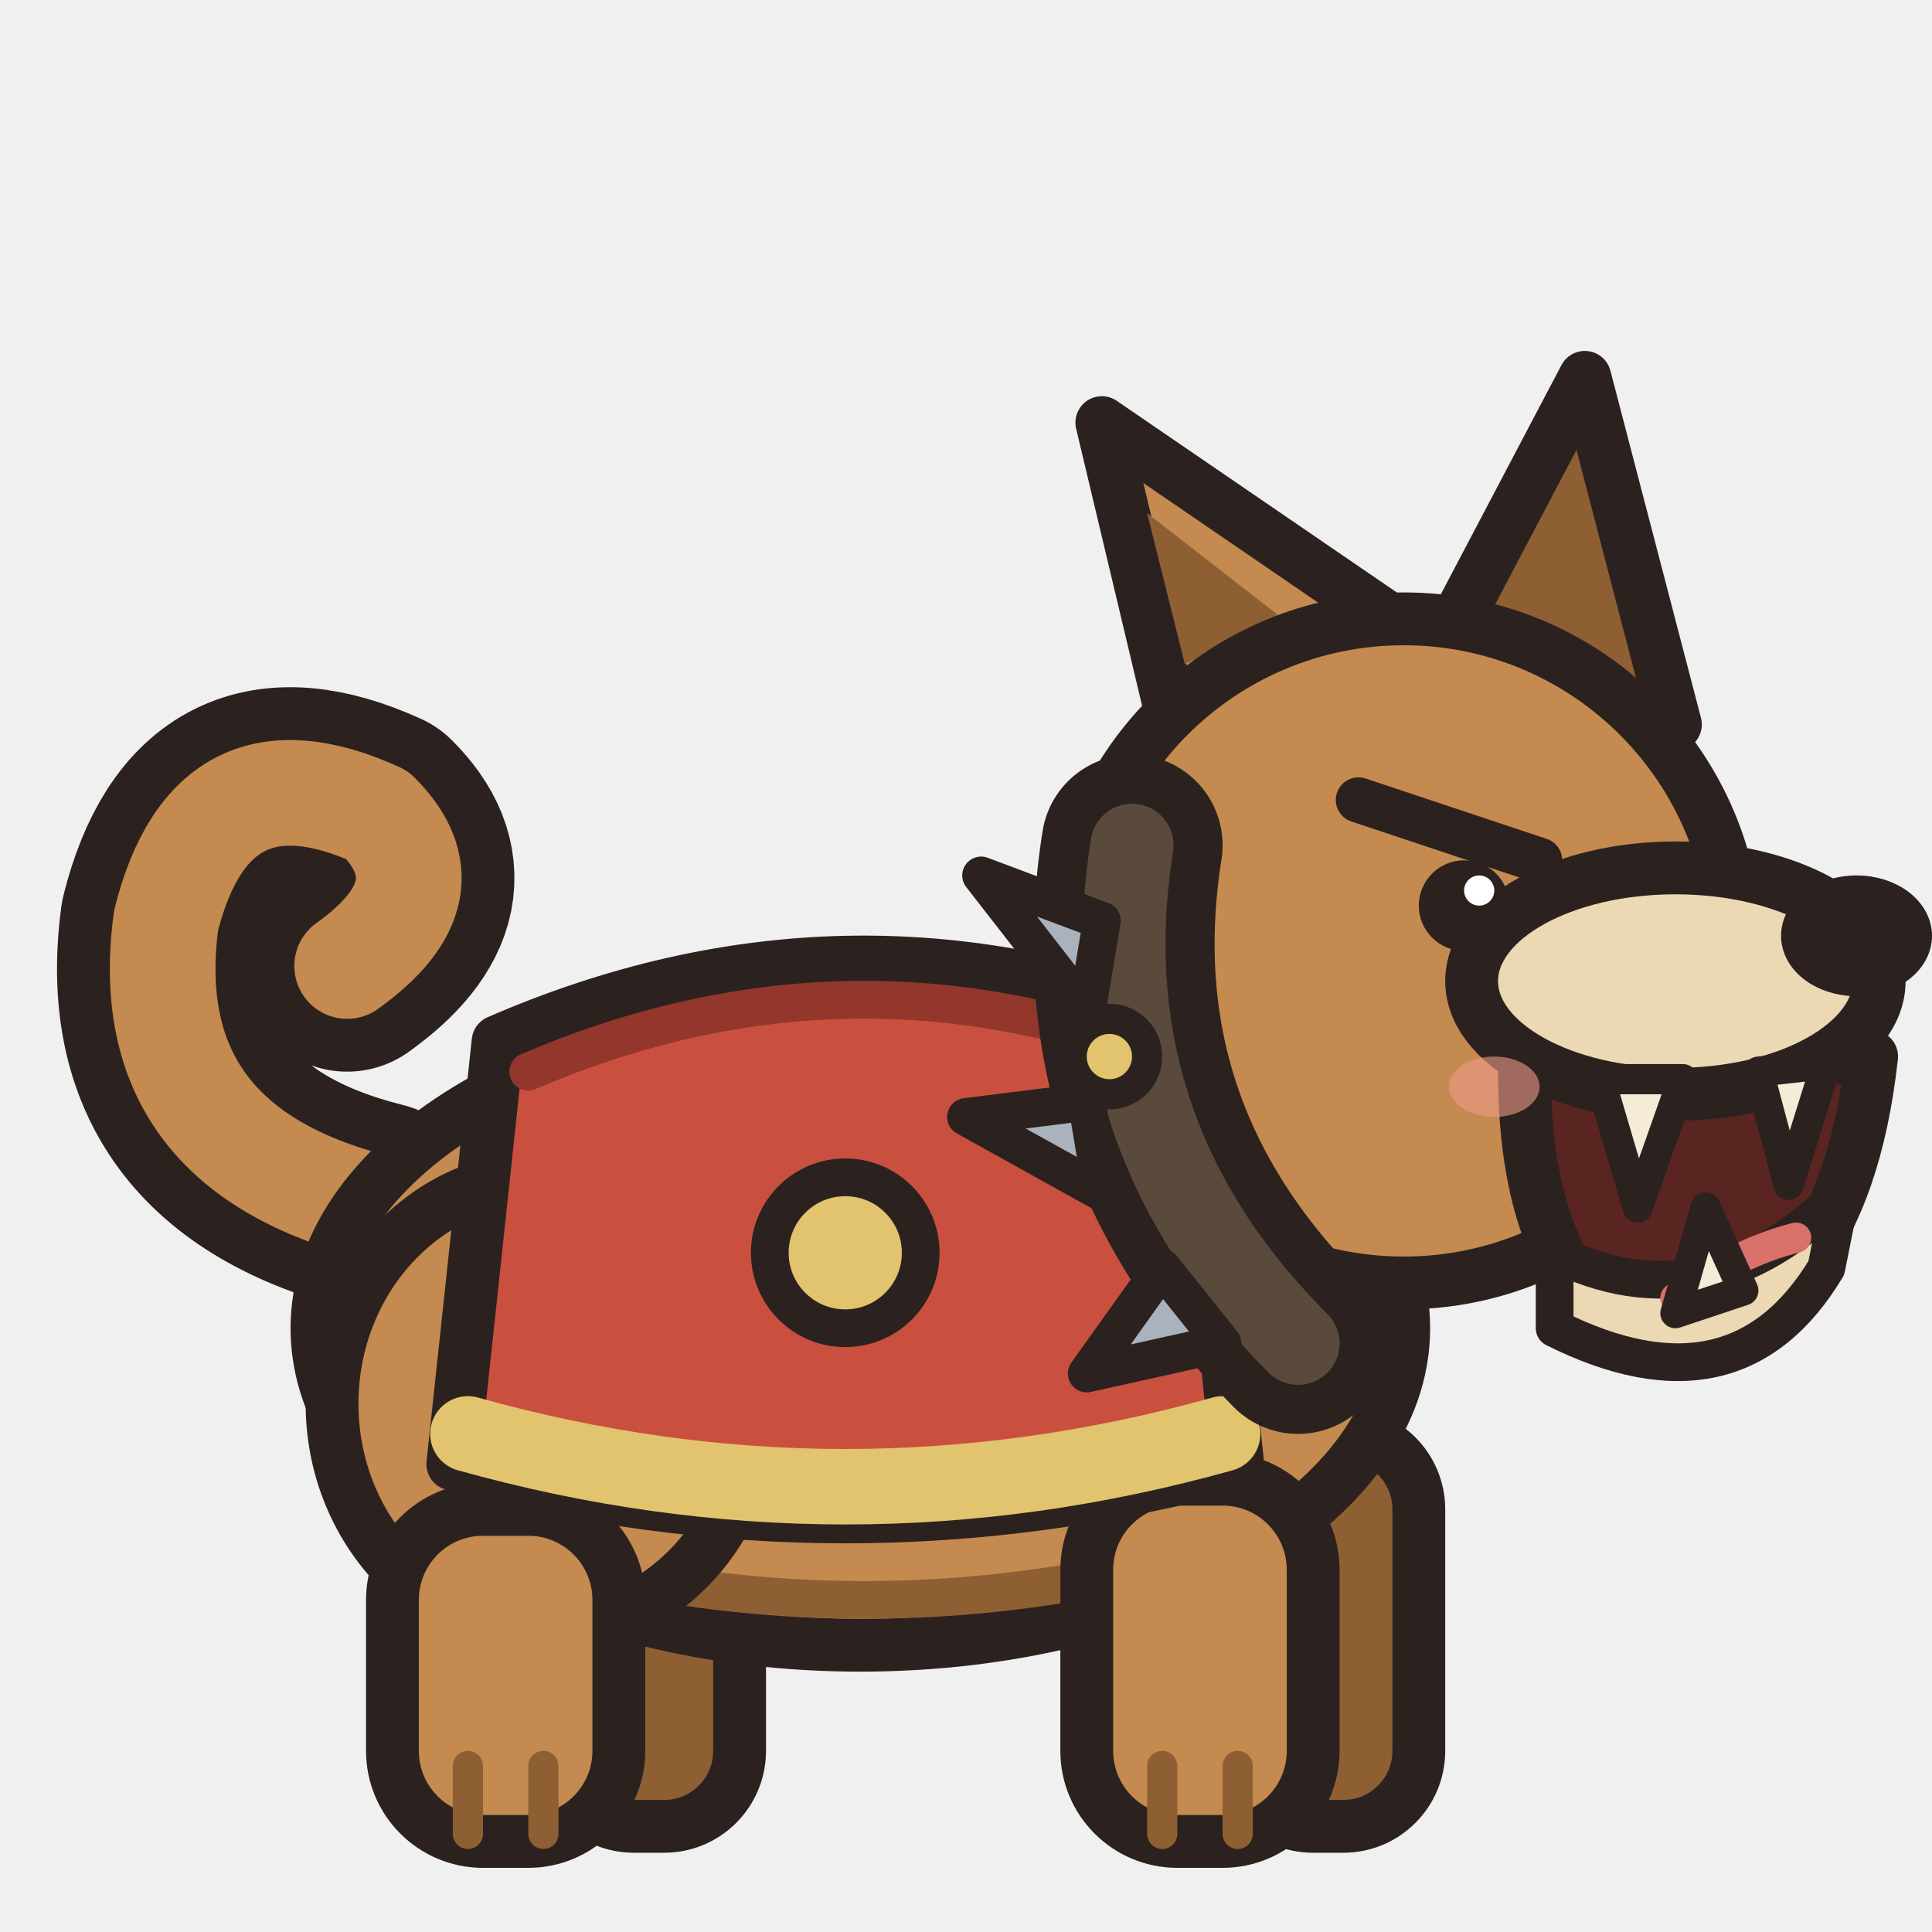
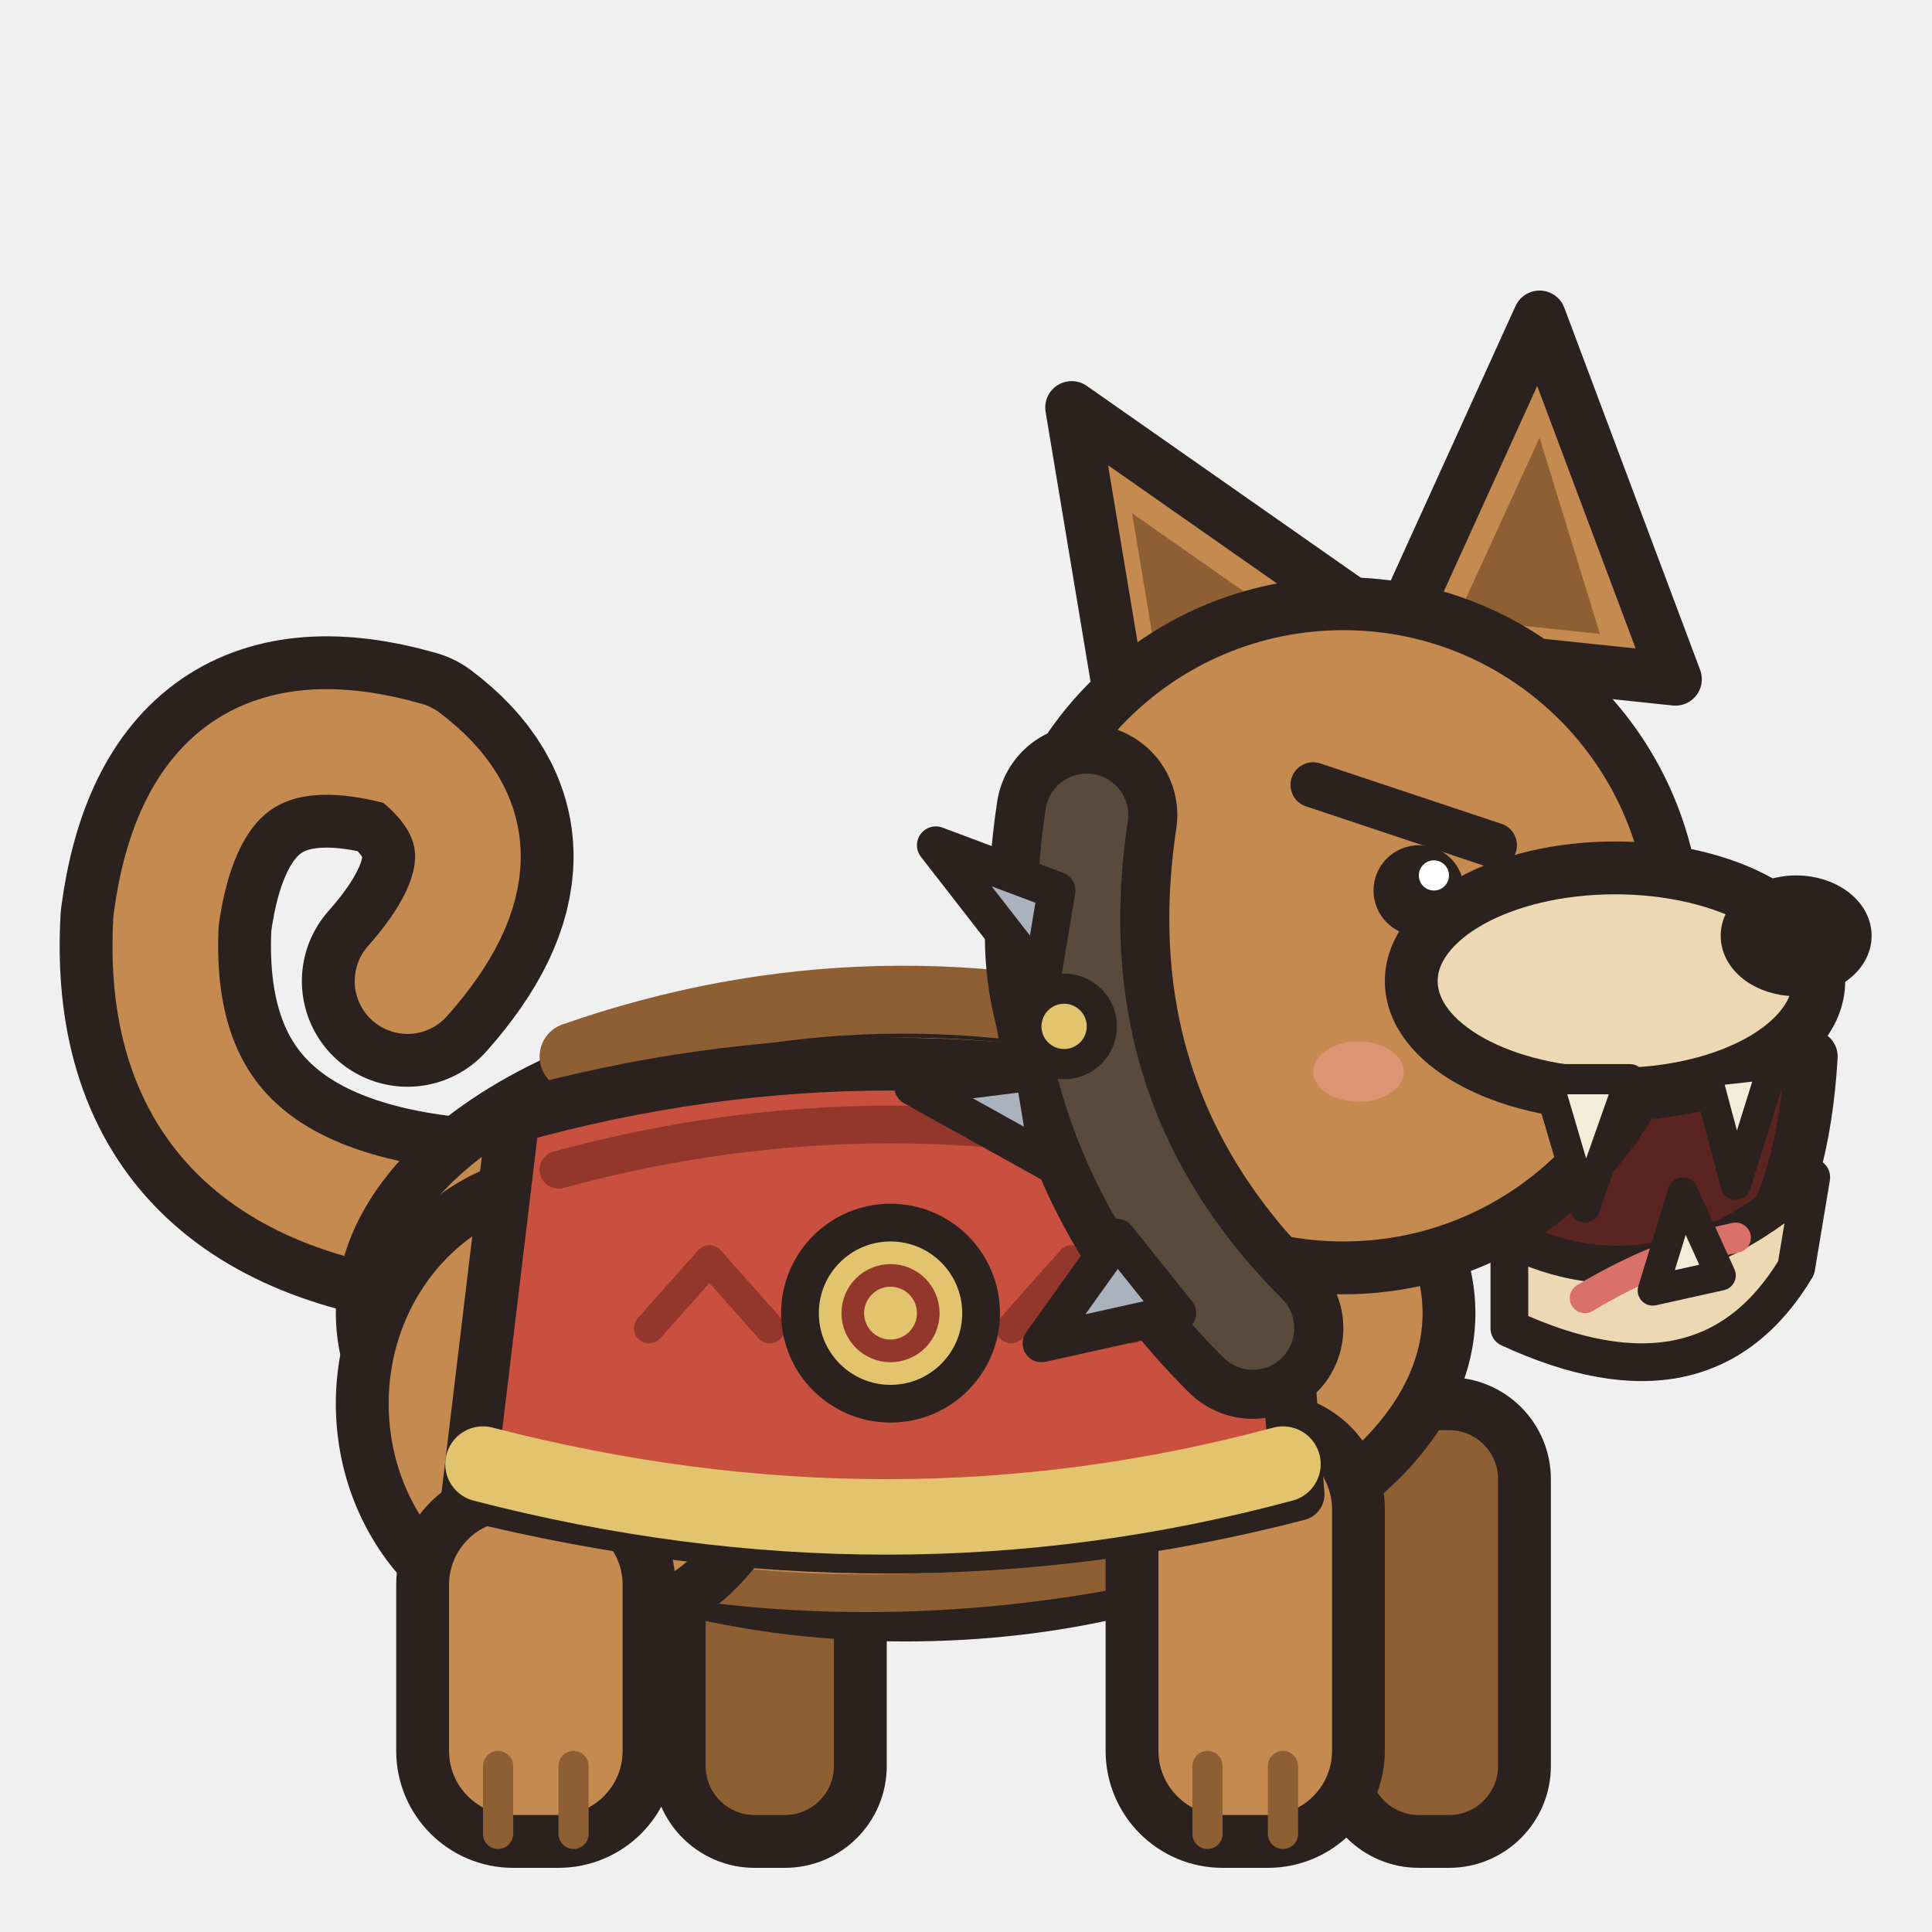
<svg xmlns="http://www.w3.org/2000/svg" viewBox="0 0 256 256" width="256" height="256">
  <g stroke="#2b2220" stroke-width="7" stroke-linejoin="round" stroke-linecap="round">
-     <rect x="74" y="190" width="24" height="52" rx="10" fill="#8f5f34" />
-     <rect x="164" y="190" width="24" height="52" rx="10" fill="#8f5f34" />
-     <path d="M50 160 Q18 152 22 122 Q28 98 50 108 Q60 118 46 128" fill="none" stroke="#2b2220" stroke-width="28" />
-     <path d="M50 160 Q18 152 22 122 Q28 98 50 108 Q60 118 46 128" fill="none" stroke="#c48a4f" stroke-width="14" />
-     <ellipse cx="114" cy="176" rx="72" ry="42" fill="#c48a4f" />
-     <path d="M58 202 Q114 222 172 202" fill="none" stroke="#8f5f34" stroke-width="5" />
-     <ellipse cx="72" cy="186" rx="28" ry="30" fill="#c48a4f" />
-     <rect x="52" y="200" width="30" height="44" rx="12" fill="#c48a4f" />
-     <rect x="144" y="196" width="30" height="48" rx="12" fill="#c48a4f" />
-     <path d="M62 234 L62 243 M72 234 L72 243 M154 234 L154 243 M164 234 L164 243" stroke="#8f5f34" stroke-width="4" />
-     <path d="M66 138 Q112 118 158 136 L164 194 Q112 208 60 194 Z" fill="#c9503f" />
-     <path d="M62 190 Q112 204 162 190" fill="none" stroke="#e2c36e" stroke-width="10" />
-     <path d="M70 142 Q112 124 154 140" fill="none" stroke="#93362b" stroke-width="5" />
-     <circle cx="112" cy="166" r="10" fill="#e2c36e" stroke-width="5" />
-     <path d="M190 88 L210 50 L222 96 Z" fill="#8f5f34" />
-     <path d="M156 98 L146 56 L184 82 Z" fill="#c48a4f" />
-     <path d="M157 88 L152 68 L170 82 Z" fill="#8f5f34" stroke="none" />
-     <circle cx="186" cy="126" r="44" fill="#c48a4f" />
-     <path d="M150 112 Q144 150 172 178" fill="none" stroke="#2b2220" stroke-width="24" />
-     <path d="M150 112 Q144 150 172 178" fill="none" stroke="#5a4a3c" stroke-width="11" />
-     <path d="M146 122 L130 116 L144 134 Z M144 146 L128 148 L146 158 Z M154 168 L144 182 L162 178 Z" fill="#aab3bd" stroke-width="5" />
-     <circle cx="147" cy="140" r="5" fill="#e2c36e" stroke-width="4" />
-     <path d="M202 142 L248 140 Q244 176 218 178 Q202 170 202 142 Z" fill="#5a2420" />
-     <path d="M206 166 Q226 176 244 158 L242 168 Q230 188 206 176 Z" fill="#ecd9b4" stroke-width="5" />
-     <path d="M222 172 Q230 166 238 164" fill="none" stroke="#d9706a" stroke-width="4" />
-     <ellipse cx="222" cy="130" rx="27" ry="15" fill="#ecd9b4" />
-     <ellipse cx="246" cy="124" rx="8" ry="6" fill="#2b2220" stroke-width="4" />
-     <path d="M212 143 L217 160 L223 143 Z M233 142 L237 157 L242 141 Z" fill="#f5ecd8" stroke-width="4" />
-     <path d="M222 174 L226 160 L231 171 Z" fill="#f5ecd8" stroke-width="4" />
+     <path d="M60 162 Q20 158 22 122 Q26 92 54 100 Q70 112 54 130" fill="none" stroke="#2b2220" stroke-width="28" />
+     <path d="M60 162 Q20 158 22 122 Q26 92 54 100 Q70 112 54 130" fill="none" stroke="#c48a4f" stroke-width="14" />
+     <rect x="90" y="190" width="24" height="54" rx="10" fill="#8f5f34" />
+     <rect x="178" y="186" width="24" height="58" rx="10" fill="#8f5f34" />
+     <ellipse cx="120" cy="174" rx="72" ry="40" fill="#c48a4f" />
+     <path d="M76 140 Q116 126 158 138" fill="none" stroke="#8f5f34" stroke-width="9" />
+     <path d="M66 204 Q120 220 178 200" fill="none" stroke="#8f5f34" stroke-width="5" />
+     <ellipse cx="76" cy="186" rx="28" ry="30" fill="#c48a4f" />
+     <rect x="56" y="198" width="30" height="46" rx="12" fill="#c48a4f" />
+     <path d="M66 234 L66 243 M76 234 L76 243" stroke="#8f5f34" stroke-width="4" />
+     <rect x="150" y="188" width="30" height="56" rx="12" fill="#c48a4f" />
+     <path d="M160 234 L160 243 M170 234 L170 243" stroke="#8f5f34" stroke-width="4" />
+     <path d="M68 148 Q118 134 168 148 L172 198 Q118 212 62 198 Z" fill="#c9503f" />
+     <path d="M74 155 Q118 143 162 155" fill="none" stroke="#93362b" stroke-width="5" />
+     <path d="M86 176 L94 167 L102 176 M134 176 L142 167 L150 176" fill="none" stroke="#93362b" stroke-width="4" />
+     <path d="M64 194 Q118 208 170 194" fill="none" stroke="#e2c36e" stroke-width="10" />
+     <circle cx="118" cy="174" r="12" fill="#e2c36e" stroke-width="5" />
+     <circle cx="118" cy="174" r="5" fill="none" stroke="#93362b" stroke-width="3" />
+     <path d="M150 102 L142 54 L182 82 Z" fill="#c48a4f" />
+     <path d="M154 92 L150 68 L170 82 Z" fill="#8f5f34" stroke="none" />
+     <path d="M184 86 L204 42 L222 90 Z" fill="#c48a4f" />
+     <path d="M193 82 L204 58 L212 84 Z" fill="#8f5f34" stroke="none" />
+     <path d="M196 144 L240 140 Q238 174 214 178 Q198 170 196 144 Z" fill="#5a2420" />
+     <path d="M200 164 Q220 174 240 156 L238 168 Q226 188 200 176 Z" fill="#ecd9b4" stroke-width="5" />
+     <path d="M210 172 Q220 166 230 164" fill="none" stroke="#d9706a" stroke-width="4" />
+     <path d="M219 171 L223 158 L228 169 Z" fill="#f5ecd8" stroke-width="4" />
+     <circle cx="178" cy="124" r="44" fill="#c48a4f" />
+     <ellipse cx="214" cy="130" rx="27" ry="15" fill="#ecd9b4" />
+     <ellipse cx="238" cy="124" rx="8" ry="6" fill="#2b2220" stroke-width="4" />
+     <path d="M205 143 L210 160 L216 143 Z M226 142 L230 157 L235 141 Z" fill="#f5ecd8" stroke-width="4" />
+     <path d="M144 108 Q138 148 166 176" fill="none" stroke="#2b2220" stroke-width="24" />
+     <path d="M144 108 Q138 148 166 176" fill="none" stroke="#5a4a3c" stroke-width="11" />
+     <path d="M140 118 L124 112 L138 130 Z M137 142 L121 144 L139 154 Z M148 164 L138 178 L156 174 Z" fill="#aab3bd" stroke-width="5" />
+     <circle cx="141" cy="136" r="5" fill="#e2c36e" stroke-width="4" />
  </g>
-   <path d="M180 106 L204 114" stroke="#2b2220" stroke-width="6" stroke-linecap="round" />
-   <circle cx="194" cy="120" r="6" fill="#2b2220" />
-   <circle cx="196" cy="118" r="2" fill="#fff" />
-   <ellipse cx="198" cy="144" rx="6" ry="4" fill="#f09a88" opacity="0.6" />
+   <path d="M174 104 L198 112" stroke="#2b2220" stroke-width="6" stroke-linecap="round" />
+   <circle cx="188" cy="118" r="6" fill="#2b2220" />
+   <circle cx="190" cy="116" r="2" fill="#fff" />
+   <ellipse cx="180" cy="142" rx="6" ry="4" fill="#f09a88" opacity="0.6" />
</svg>
